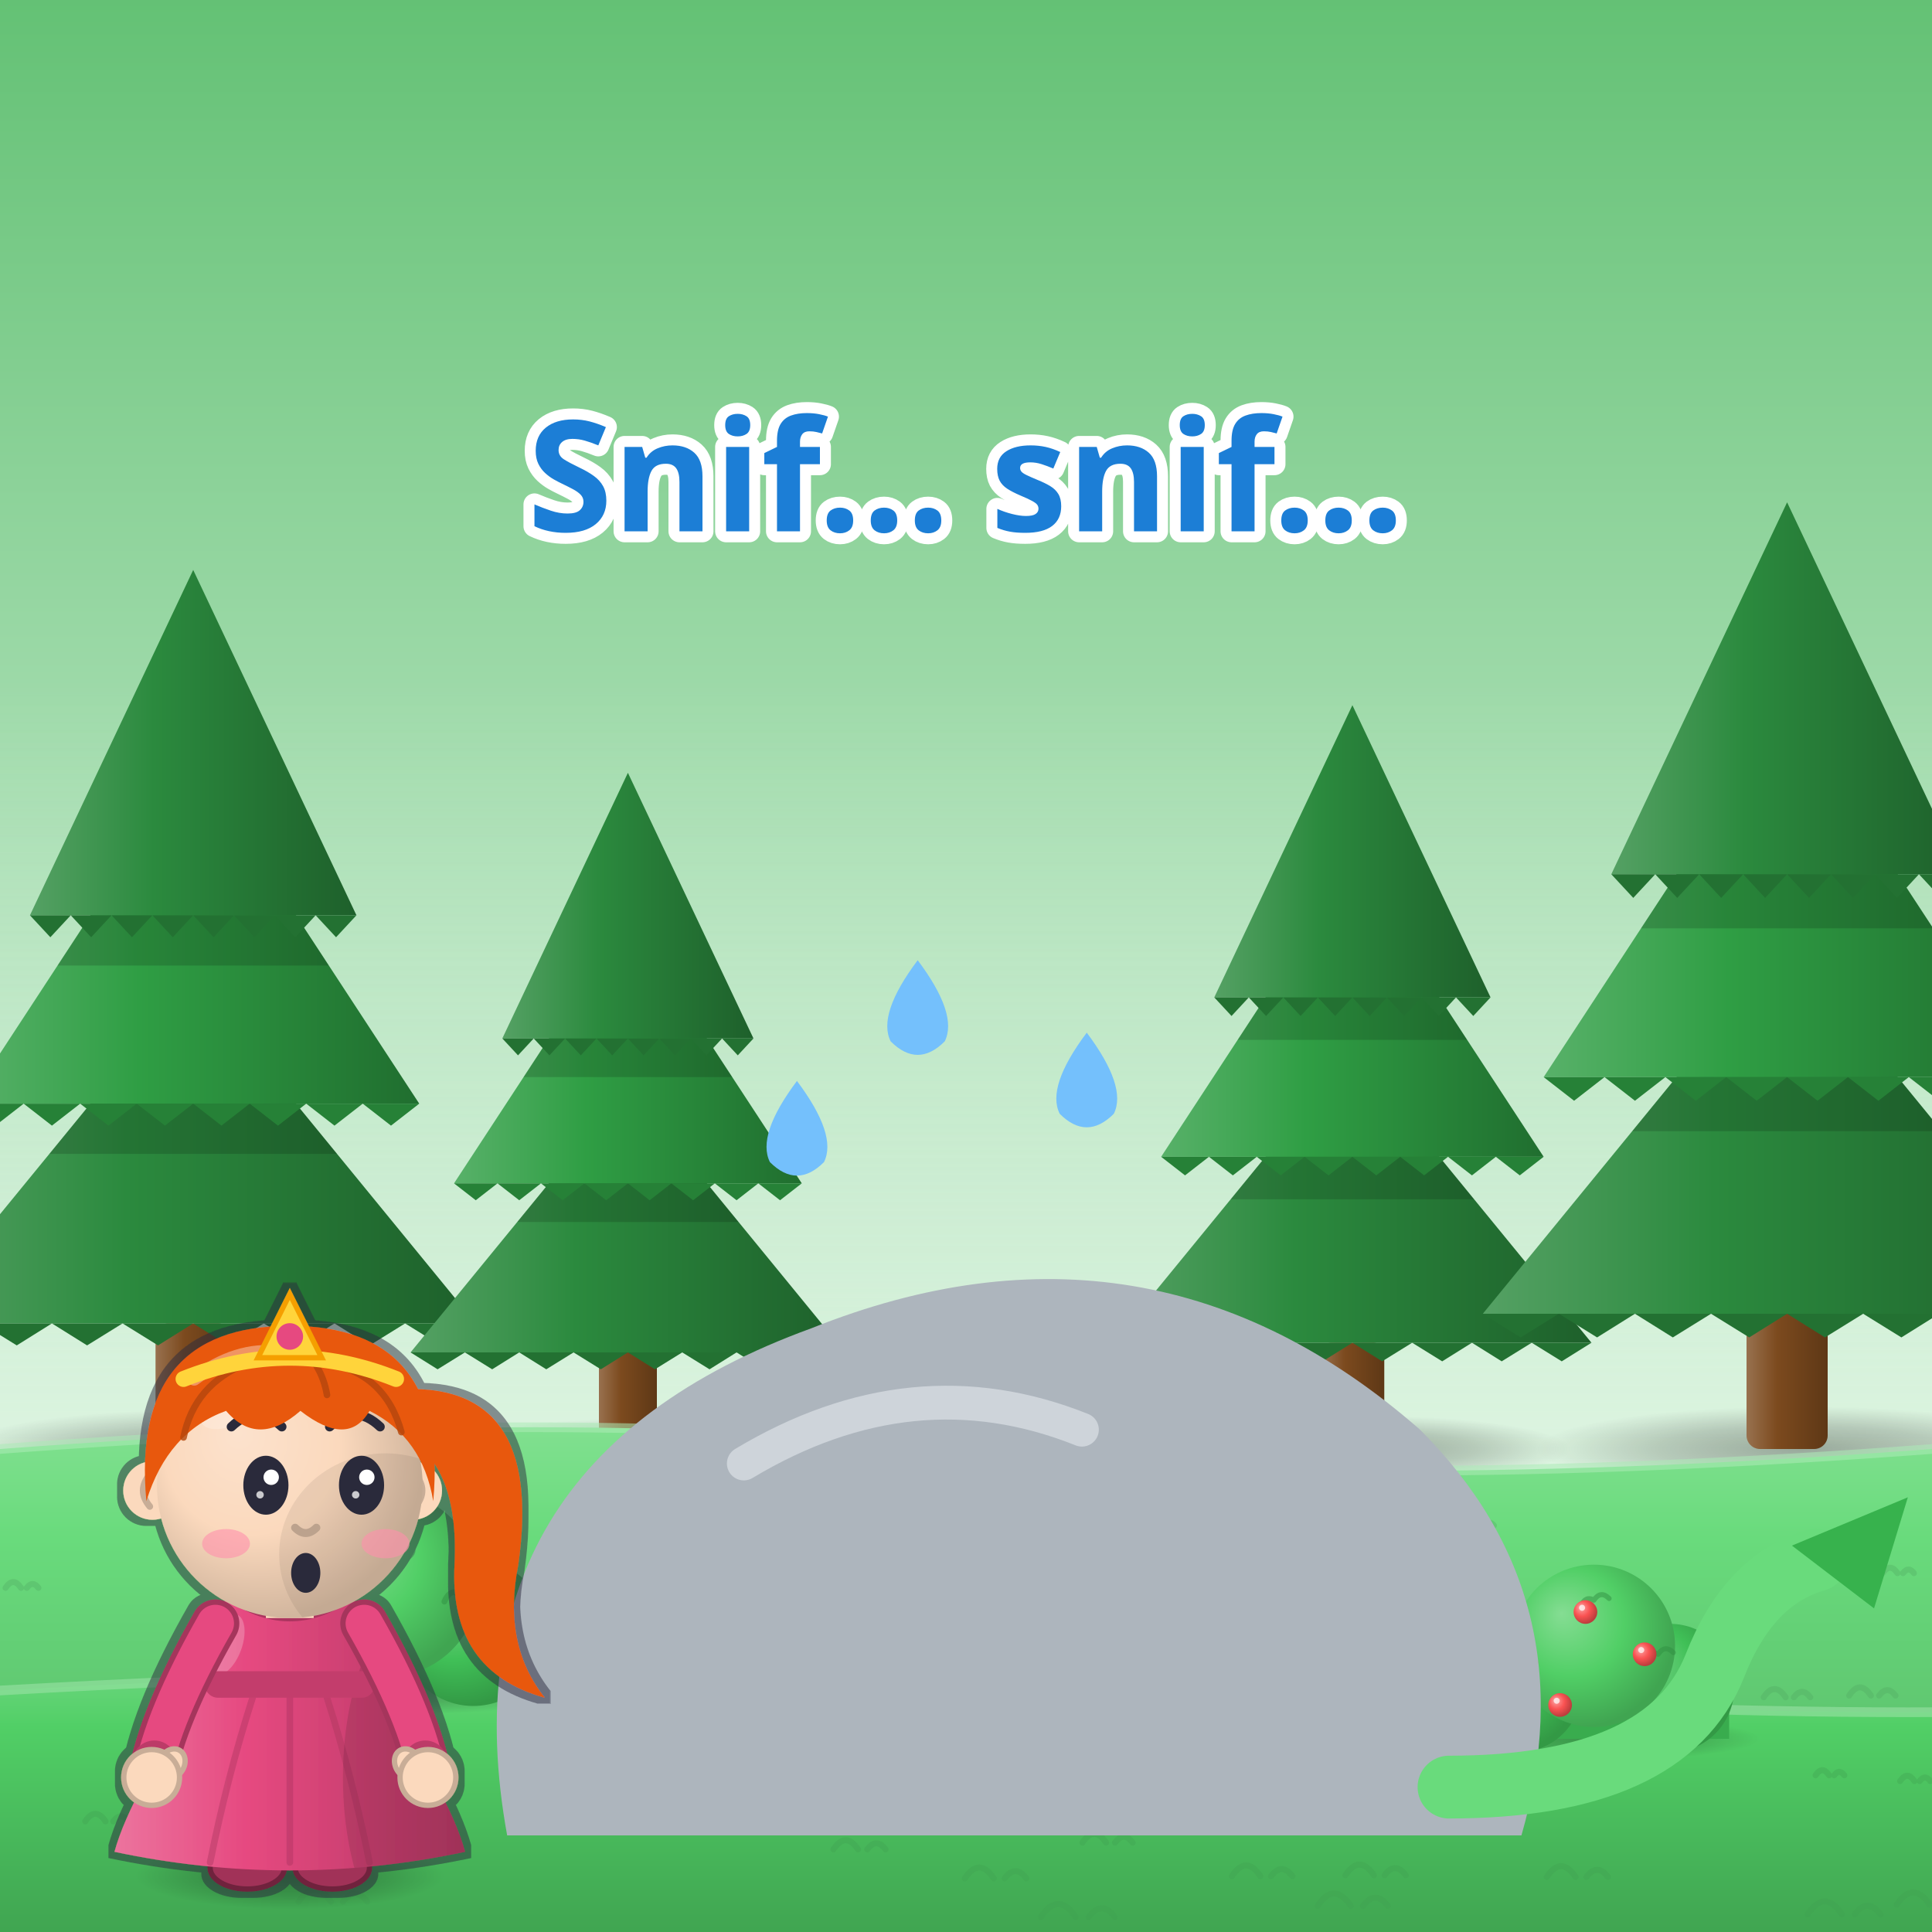
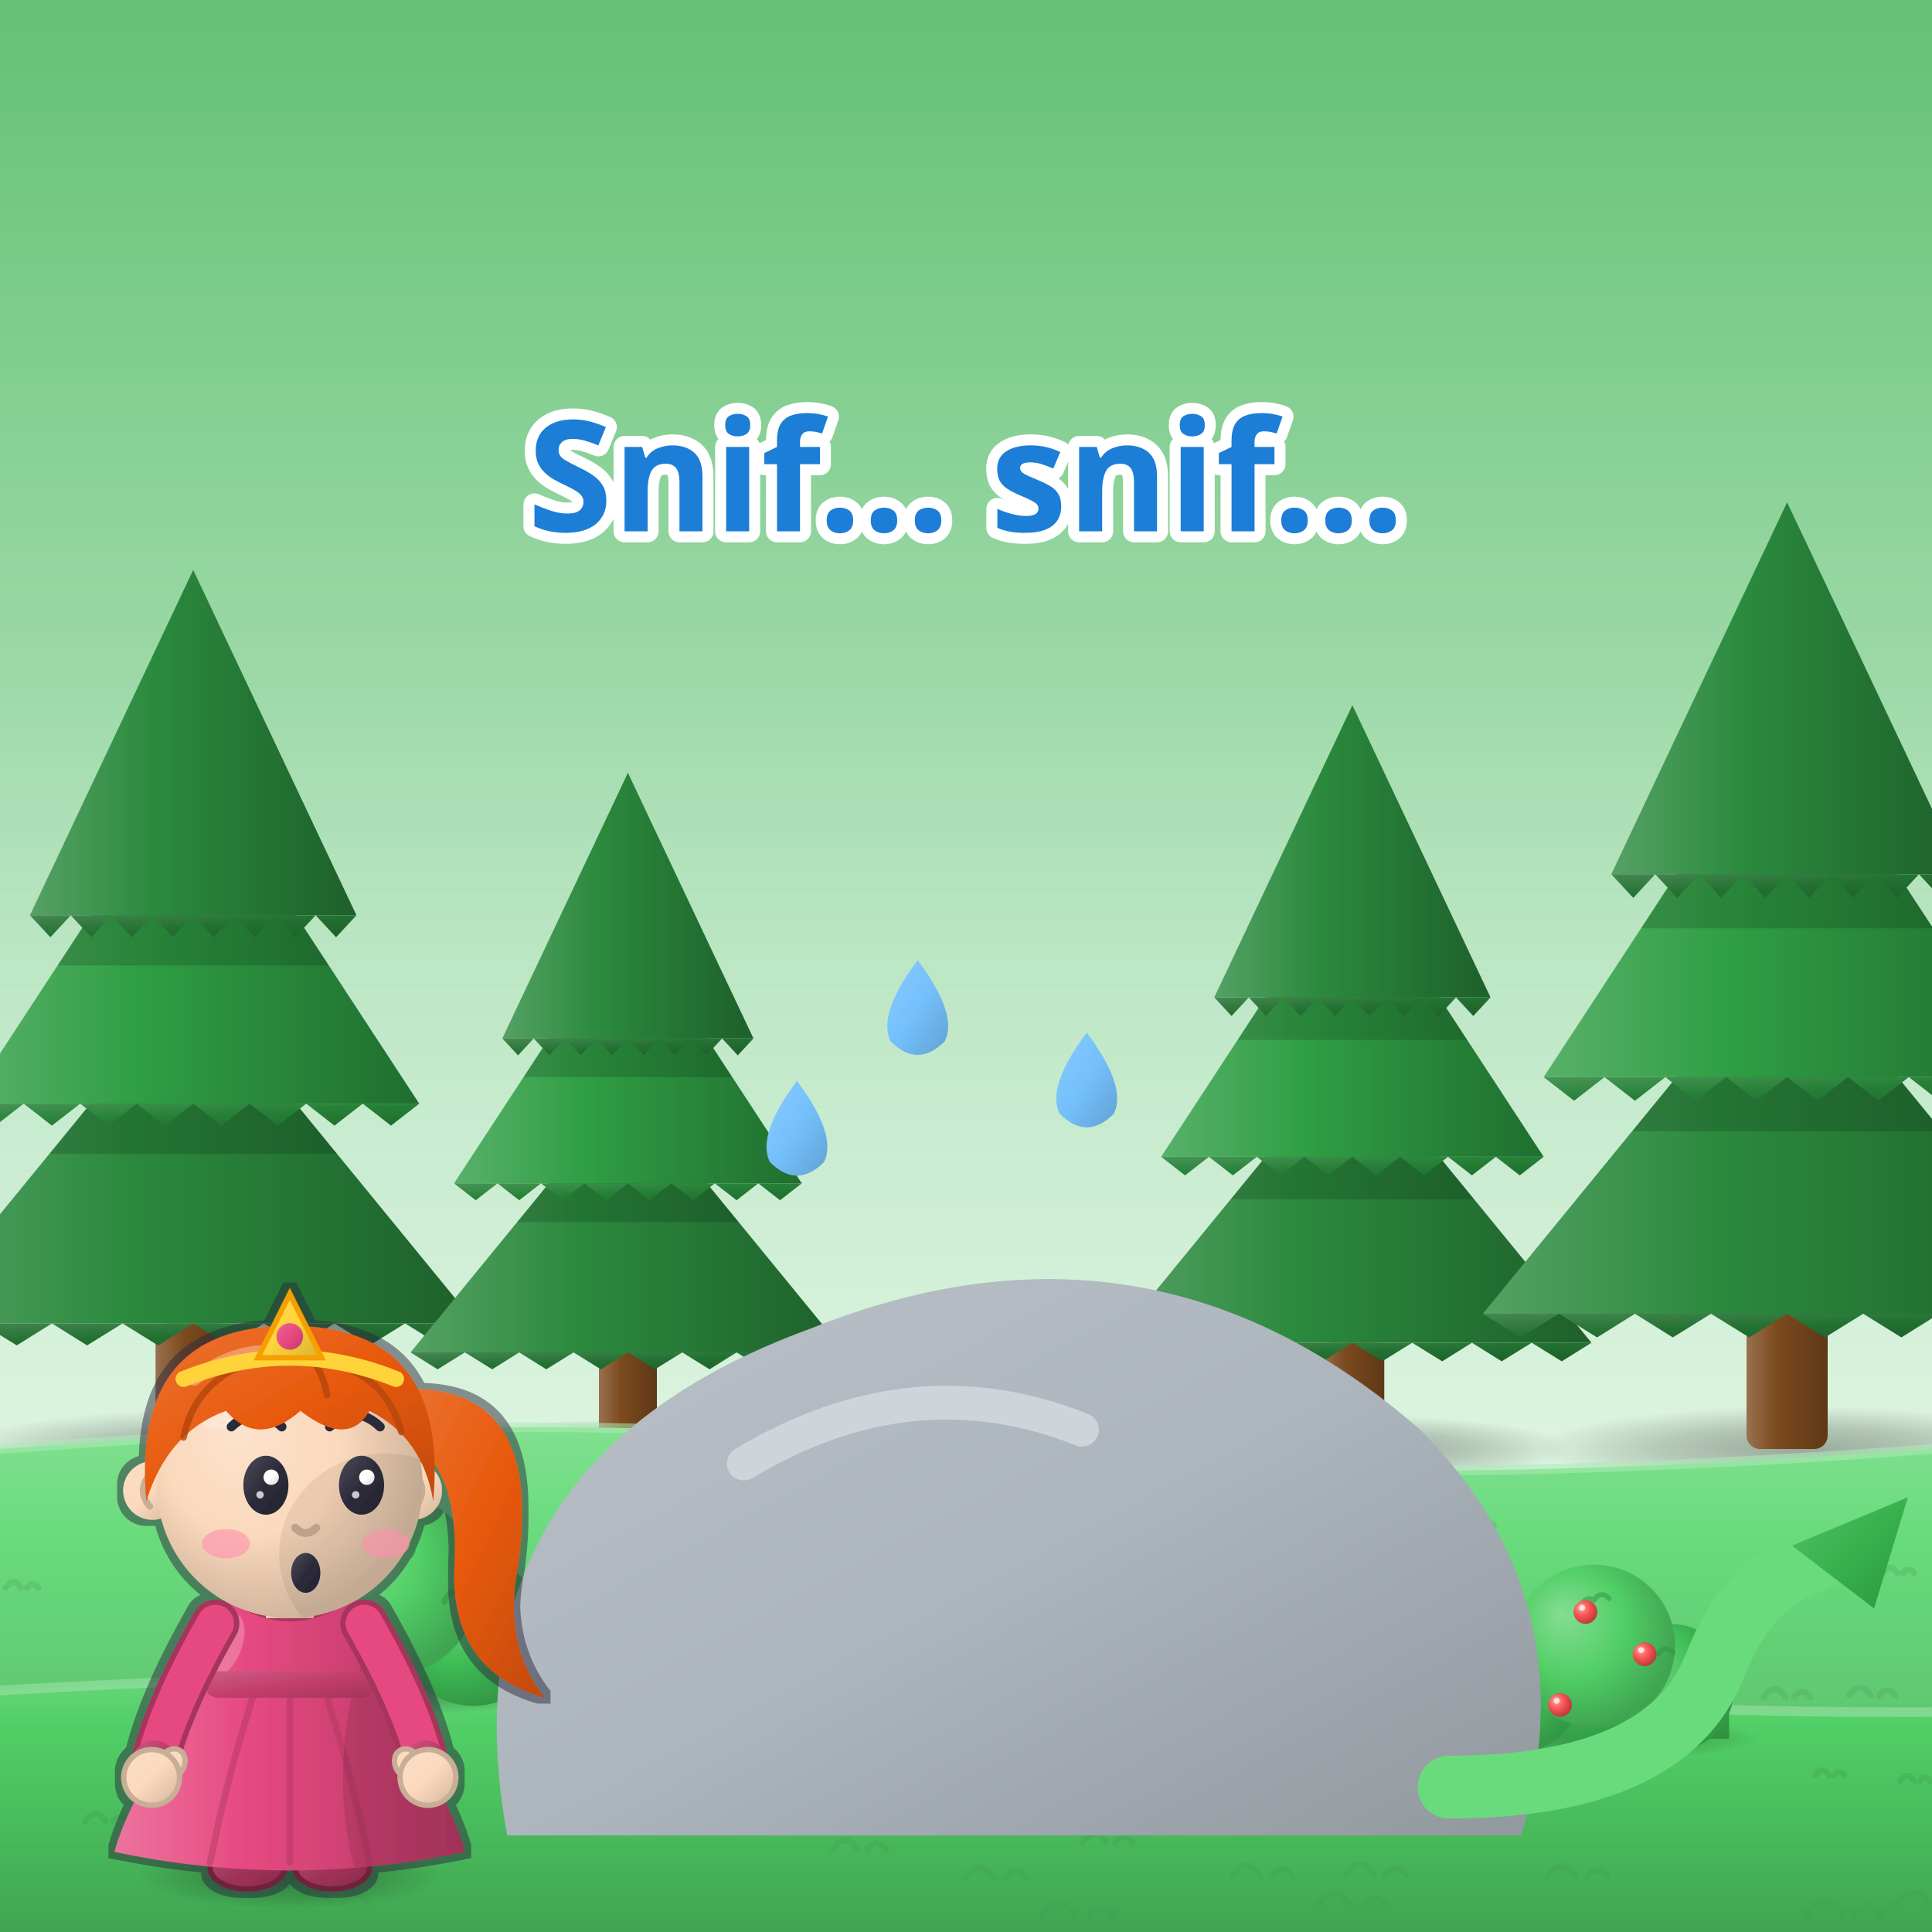
<svg xmlns="http://www.w3.org/2000/svg" viewBox="0 0 800 800" width="800" height="800">
  <defs>
    <linearGradient id="d39" x1="0" y1="0" x2="0" y2="1">
      <stop offset="0" stop-color="#63c174" />
      <stop offset="0.5" stop-color="#b4e3bd" />
      <stop offset="1" stop-color="#ebfbee" />
    </linearGradient>
+     <linearGradient id="vol0044542" x1="0" y1="0" x2="1" y2="1">
+       <stop offset="0" stop-color="#ffffff" />
+       <stop offset="0.5" stop-color="#fff" />
+       <stop offset="1" stop-color="#d6d6d6" />
+     </linearGradient>
+     <linearGradient id="vol08584ba" x1="0" y1="0" x2="1" y2="1">
+       <stop offset="0" stop-color="#468752" />
+       <stop offset="0.5" stop-color="#237132" />
+       <stop offset="1" stop-color="#1d5e2a" />
+     </linearGradient>
+     <linearGradient id="vol136d6e7" x1="0" y1="0" x2="1" y2="1">
+       <stop offset="0" stop-color="#ea6694" />
+       <stop offset="0.5" stop-color="#e64980" />
+       <stop offset="1" stop-color="#c13d6b" />
+     </linearGradient>
    <linearGradient id="vol147c726" x1="0" y1="0" x2="0" y2="1">
      <stop offset="0" stop-color="#6cd67e" />
      <stop offset="0.22" stop-color="#51cf66" />
      <stop offset="1" stop-color="#40a551" />
    </linearGradient>
+     <linearGradient id="vol1cb6300" x1="0" y1="0" x2="1" y2="1">
+       <stop offset="0" stop-color="#58b96a" />
+       <stop offset="0.5" stop-color="#39ac4e" />
+       <stop offset="1" stop-color="#2f9041" />
+     </linearGradient>
+     <linearGradient id="vol22f1db4" x1="0" y1="0" x2="1" y2="1">
+       <stop offset="0" stop-color="#c65a80" />
+       <stop offset="0.5" stop-color="#bc3b68" />
+       <stop offset="1" stop-color="#9d3157" />
+     </linearGradient>
    <linearGradient id="vol2577ac5" x1="0" y1="0" x2="0" y2="1">
      <stop offset="0.35" stop-color="#f3fcf4" stop-opacity="0" />
      <stop offset="0.75" stop-color="#f3fcf4" stop-opacity="0.35" />
      <stop offset="1" stop-color="#f3fcf4" stop-opacity="0.1" />
    </linearGradient>
    <radialGradient id="vol2ea26ee" cx="0.5" cy="0.5" r="0.5">
      <stop offset="0" stop-color="#000" stop-opacity="0.286" />
      <stop offset="0.55" stop-color="#000" stop-opacity="0.156" />
      <stop offset="1" stop-color="#000" stop-opacity="0" />
    </radialGradient>
+     <linearGradient id="vol3082a02" x1="0" y1="0" x2="1" y2="1">
+       <stop offset="0" stop-color="#fbdfc7" />
+       <stop offset="0.5" stop-color="#fbd9bd" />
+       <stop offset="1" stop-color="#d2b69e" />
+     </linearGradient>
    <radialGradient id="vol3490e56" cx="0.4" cy="0.4" r="0.6" fx="0.3" fy="0.3">
      <stop offset="0" stop-color="#fce2cd" />
      <stop offset="0.55" stop-color="#fbd9bd" />
      <stop offset="1" stop-color="#d2b69e" />
    </radialGradient>
+     <linearGradient id="vol360dd79" x1="0" y1="0" x2="1" y2="1">
+       <stop offset="0" stop-color="#57be69" />
+       <stop offset="0.5" stop-color="#37b24d" />
+       <stop offset="1" stop-color="#2e9540" />
+     </linearGradient>
+     <linearGradient id="vol38c8b34" x1="0" y1="0" x2="1" y2="1">
+       <stop offset="0" stop-color="#4c4c59" />
+       <stop offset="0.5" stop-color="#2b2b3a" />
+       <stop offset="1" stop-color="#242430" />
+     </linearGradient>
    <linearGradient id="vol4525cc0" x1="0" y1="0" x2="1" y2="0">
      <stop offset="0" stop-color="#ec749e" />
      <stop offset="0.38" stop-color="#e64980" />
      <stop offset="1" stop-color="#b33863" />
    </linearGradient>
    <linearGradient id="vol482dad2" x1="0" y1="0" x2="1" y2="0">
      <stop offset="0" stop-color="#98714f" />
      <stop offset="0.38" stop-color="#7c4a1e" />
      <stop offset="1" stop-color="#5e3816" />
    </linearGradient>
    <radialGradient id="vol71a2732" cx="0.4" cy="0.4" r="0.6" fx="0.3" fy="0.3">
      <stop offset="0" stop-color="#85dd93" />
      <stop offset="0.55" stop-color="#51cf66" />
      <stop offset="1" stop-color="#40a551" />
    </radialGradient>
+     <linearGradient id="vol7ac0c66" x1="0" y1="0" x2="1" y2="1">
+       <stop offset="0" stop-color="#bac0c7" />
+       <stop offset="0.5" stop-color="#adb5bd" />
+       <stop offset="1" stop-color="#91989e" />
+     </linearGradient>
    <linearGradient id="vol8624084" x1="0" y1="0" x2="1" y2="0">
      <stop offset="0" stop-color="#55a164" />
      <stop offset="0.38" stop-color="#2b8a3e" />
      <stop offset="1" stop-color="#1e602b" />
    </linearGradient>
+     <linearGradient id="vol9b0090c" x1="0" y1="0" x2="1" y2="1">
+       <stop offset="0" stop-color="#b05373" />
+       <stop offset="0.5" stop-color="#a13359" />
+       <stop offset="1" stop-color="#872a4a" />
+     </linearGradient>
+     <linearGradient id="vola8ff84f" x1="0" y1="0" x2="1" y2="1">
+       <stop offset="0" stop-color="#eb7332" />
+       <stop offset="0.5" stop-color="#e8590c" />
+       <stop offset="1" stop-color="#c24a0a" />
+     </linearGradient>
    <radialGradient id="vola9d6efa" cx="0.4" cy="0.4" r="0.6" fx="0.3" fy="0.3">
      <stop offset="0" stop-color="#fca8a8" />
      <stop offset="0.55" stop-color="#fa5252" />
      <stop offset="1" stop-color="#bb3d3d" />
    </radialGradient>
+     <linearGradient id="volbb93d11" x1="0" y1="0" x2="1" y2="1">
+       <stop offset="0" stop-color="#ffda5a" />
+       <stop offset="0.5" stop-color="#ffd43b" />
+       <stop offset="1" stop-color="#d6b231" />
+     </linearGradient>
    <linearGradient id="volce002ab" x1="0" y1="0" x2="0" y2="1">
      <stop offset="0" stop-color="#81e090" />
      <stop offset="0.22" stop-color="#69db7c" />
      <stop offset="1" stop-color="#54af63" />
    </linearGradient>
    <linearGradient id="vold803b94" x1="0" y1="0" x2="1" y2="0">
      <stop offset="0" stop-color="#58b169" />
      <stop offset="0.38" stop-color="#2f9e44" />
      <stop offset="1" stop-color="#206e2f" />
    </linearGradient>
+     <linearGradient id="vole40f4f4" x1="0" y1="0" x2="1" y2="1">
+       <stop offset="0" stop-color="#489557" />
+       <stop offset="0.5" stop-color="#268137" />
+       <stop offset="1" stop-color="#1f6c2e" />
+     </linearGradient>
    <radialGradient id="voleef744c" cx="0.5" cy="0.5" r="0.5">
      <stop offset="0" stop-color="#000" stop-opacity="0.308" />
      <stop offset="0.55" stop-color="#000" stop-opacity="0.168" />
      <stop offset="1" stop-color="#000" stop-opacity="0" />
    </radialGradient>
    <radialGradient id="volef563d2" cx="0.4" cy="0.4" r="0.6" fx="0.3" fy="0.3">
      <stop offset="0" stop-color="#79d289" />
      <stop offset="0.55" stop-color="#40c057" />
      <stop offset="1" stop-color="#339945" />
    </radialGradient>
+     <linearGradient id="volfa9a53a" x1="0" y1="0" x2="1" y2="1">
+       <stop offset="0" stop-color="#8acafc" />
+       <stop offset="0.5" stop-color="#74c0fc" />
+       <stop offset="1" stop-color="#61a1d3" />
+     </linearGradient>
+     <linearGradient id="volfe6f7db" x1="0" y1="0" x2="1" y2="1">
+       <stop offset="0" stop-color="#cc5c83" />
+       <stop offset="0.5" stop-color="#c33e6c" />
+       <stop offset="1" stop-color="#a3345a" />
+     </linearGradient>
  </defs>
  <rect x="0" y="0" width="800" height="800" fill="url(#d39)" />
  <rect x="0" y="0" width="800" height="800" fill="url(#vol2577ac5)" />
  <g transform="translate(80 600) scale(1.3 1.3)">
    <ellipse cx="4" cy="0" rx="78.4" ry="12.6" fill="url(#voleef744c)" />
    <rect x="-12" y="-40" width="24" height="40" rx="4" fill="url(#vol482dad2)" />
    <polygon points="-90,-40 0,-150 90,-40" fill="url(#vol8624084)" />
-     <path d="M -90 -40 L -78.8 -33 L -67.5 -40 L -56.2 -33 L -45 -40 L -33.8 -33 L -22.5 -40 L -11.2 -33 L 0 -40 L 11.2 -33 L 22.5 -40 L 33.8 -33 L 45 -40 L 56.2 -33 L 67.5 -40 L 78.8 -33 L 90 -40 Z" fill="#237132" />
+     <path d="M -90 -40 L -78.8 -33 L -67.5 -40 L -56.2 -33 L -45 -40 L -33.8 -33 L -22.5 -40 L -11.2 -33 L 0 -40 L 11.2 -33 L 22.5 -40 L 33.8 -33 L 45 -40 L 56.2 -33 L 67.5 -40 L 78.8 -33 L 90 -40 Z" fill="url(#vol08584ba)" />
    <polygon points="-32.7,-110 32.7,-110 45.8,-94 -45.8,-94" fill="#000" opacity="0.16" />
    <polygon points="-72,-110 0,-220 72,-110" fill="url(#vold803b94)" />
-     <path d="M -72 -110 L -63 -103 L -54 -110 L -45 -103 L -36 -110 L -27 -103 L -18 -110 L -9 -103 L 0 -110 L 9 -103 L 18 -110 L 27 -103 L 36 -110 L 45 -103 L 54 -110 L 63 -103 L 72 -110 Z" fill="#268137" />
+     <path d="M -72 -110 L -63 -103 L -54 -110 L -45 -103 L -36 -110 L -27 -103 L -18 -110 L -9 -103 L 0 -110 L 9 -103 L 18 -110 L 27 -103 L 36 -110 L 45 -103 L 54 -110 L 63 -103 L 72 -110 Z" fill="url(#vole40f4f4)" />
    <polygon points="-32.7,-170 32.7,-170 43.2,-154 -43.2,-154" fill="#000" opacity="0.16" />
    <polygon points="-52,-170 0,-280 52,-170" fill="url(#vol8624084)" />
-     <path d="M -52 -170 L -45.5 -163 L -39 -170 L -32.5 -163 L -26 -170 L -19.5 -163 L -13 -170 L -6.5 -163 L 0 -170 L 6.5 -163 L 13 -170 L 19.5 -163 L 26 -170 L 32.5 -163 L 39 -170 L 45.5 -163 L 52 -170 Z" fill="#237132" />
+     <path d="M -52 -170 L -45.5 -163 L -39 -170 L -32.5 -163 L -26 -170 L -19.5 -163 L -13 -170 L -6.5 -163 L 0 -170 L 6.5 -163 L 13 -170 L 19.5 -163 L 26 -170 L 32.5 -163 L 39 -170 L 45.5 -163 L 52 -170 Z" fill="url(#vol08584ba)" />
  </g>
  <g transform="translate(260 600)">
    <ellipse cx="4" cy="0" rx="78.4" ry="12.6" fill="url(#voleef744c)" />
    <rect x="-12" y="-40" width="24" height="40" rx="4" fill="url(#vol482dad2)" />
    <polygon points="-90,-40 0,-150 90,-40" fill="url(#vol8624084)" />
-     <path d="M -90 -40 L -78.8 -33 L -67.5 -40 L -56.2 -33 L -45 -40 L -33.8 -33 L -22.5 -40 L -11.2 -33 L 0 -40 L 11.2 -33 L 22.5 -40 L 33.8 -33 L 45 -40 L 56.2 -33 L 67.5 -40 L 78.8 -33 L 90 -40 Z" fill="#237132" />
+     <path d="M -90 -40 L -78.8 -33 L -67.5 -40 L -56.2 -33 L -45 -40 L -33.8 -33 L -22.5 -40 L -11.2 -33 L 0 -40 L 11.2 -33 L 22.5 -40 L 33.8 -33 L 45 -40 L 56.2 -33 L 67.5 -40 L 78.8 -33 L 90 -40 Z" fill="url(#vol08584ba)" />
    <polygon points="-32.7,-110 32.7,-110 45.8,-94 -45.8,-94" fill="#000" opacity="0.16" />
    <polygon points="-72,-110 0,-220 72,-110" fill="url(#vold803b94)" />
-     <path d="M -72 -110 L -63 -103 L -54 -110 L -45 -103 L -36 -110 L -27 -103 L -18 -110 L -9 -103 L 0 -110 L 9 -103 L 18 -110 L 27 -103 L 36 -110 L 45 -103 L 54 -110 L 63 -103 L 72 -110 Z" fill="#268137" />
+     <path d="M -72 -110 L -63 -103 L -54 -110 L -45 -103 L -36 -110 L -27 -103 L -18 -110 L -9 -103 L 0 -110 L 9 -103 L 18 -110 L 27 -103 L 36 -110 L 45 -103 L 54 -110 L 63 -103 L 72 -110 Z" fill="url(#vole40f4f4)" />
    <polygon points="-32.7,-170 32.7,-170 43.2,-154 -43.2,-154" fill="#000" opacity="0.16" />
    <polygon points="-52,-170 0,-280 52,-170" fill="url(#vol8624084)" />
-     <path d="M -52 -170 L -45.5 -163 L -39 -170 L -32.5 -163 L -26 -170 L -19.5 -163 L -13 -170 L -6.5 -163 L 0 -170 L 6.5 -163 L 13 -170 L 19.5 -163 L 26 -170 L 32.5 -163 L 39 -170 L 45.5 -163 L 52 -170 Z" fill="#237132" />
+     <path d="M -52 -170 L -45.5 -163 L -39 -170 L -32.5 -163 L -26 -170 L -19.5 -163 L -13 -170 L -6.5 -163 L 0 -170 L 6.5 -163 L 13 -170 L 19.5 -163 L 26 -170 L 32.5 -163 L 39 -170 L 45.5 -163 L 52 -170 Z" fill="url(#vol08584ba)" />
  </g>
  <g transform="translate(560 600) scale(1.1 1.1)">
    <ellipse cx="4" cy="0" rx="78.4" ry="12.6" fill="url(#voleef744c)" />
    <rect x="-12" y="-40" width="24" height="40" rx="4" fill="url(#vol482dad2)" />
    <polygon points="-90,-40 0,-150 90,-40" fill="url(#vol8624084)" />
-     <path d="M -90 -40 L -78.8 -33 L -67.5 -40 L -56.2 -33 L -45 -40 L -33.8 -33 L -22.5 -40 L -11.2 -33 L 0 -40 L 11.2 -33 L 22.5 -40 L 33.8 -33 L 45 -40 L 56.2 -33 L 67.5 -40 L 78.8 -33 L 90 -40 Z" fill="#237132" />
+     <path d="M -90 -40 L -78.8 -33 L -67.5 -40 L -56.2 -33 L -45 -40 L -33.8 -33 L -22.5 -40 L -11.2 -33 L 0 -40 L 11.2 -33 L 22.5 -40 L 33.8 -33 L 45 -40 L 56.2 -33 L 67.5 -40 L 78.8 -33 L 90 -40 Z" fill="url(#vol08584ba)" />
    <polygon points="-32.7,-110 32.7,-110 45.8,-94 -45.8,-94" fill="#000" opacity="0.16" />
    <polygon points="-72,-110 0,-220 72,-110" fill="url(#vold803b94)" />
-     <path d="M -72 -110 L -63 -103 L -54 -110 L -45 -103 L -36 -110 L -27 -103 L -18 -110 L -9 -103 L 0 -110 L 9 -103 L 18 -110 L 27 -103 L 36 -110 L 45 -103 L 54 -110 L 63 -103 L 72 -110 Z" fill="#268137" />
+     <path d="M -72 -110 L -63 -103 L -54 -110 L -45 -103 L -36 -110 L -27 -103 L -18 -110 L -9 -103 L 0 -110 L 9 -103 L 18 -110 L 27 -103 L 36 -110 L 45 -103 L 54 -110 L 63 -103 L 72 -110 Z" fill="url(#vole40f4f4)" />
    <polygon points="-32.7,-170 32.7,-170 43.2,-154 -43.2,-154" fill="#000" opacity="0.16" />
    <polygon points="-52,-170 0,-280 52,-170" fill="url(#vol8624084)" />
-     <path d="M -52 -170 L -45.5 -163 L -39 -170 L -32.5 -163 L -26 -170 L -19.5 -163 L -13 -170 L -6.5 -163 L 0 -170 L 6.5 -163 L 13 -170 L 19.5 -163 L 26 -170 L 32.5 -163 L 39 -170 L 45.5 -163 L 52 -170 Z" fill="#237132" />
+     <path d="M -52 -170 L -45.5 -163 L -39 -170 L -32.5 -163 L -26 -170 L -19.5 -163 L -13 -170 L -6.5 -163 L 0 -170 L 6.5 -163 L 13 -170 L 19.5 -163 L 26 -170 L 32.5 -163 L 39 -170 L 45.5 -163 L 52 -170 Z" fill="url(#vol08584ba)" />
  </g>
  <g transform="translate(740 600) scale(1.4 1.4)">
    <ellipse cx="4" cy="0" rx="78.4" ry="12.6" fill="url(#voleef744c)" />
    <rect x="-12" y="-40" width="24" height="40" rx="4" fill="url(#vol482dad2)" />
    <polygon points="-90,-40 0,-150 90,-40" fill="url(#vol8624084)" />
-     <path d="M -90 -40 L -78.8 -33 L -67.5 -40 L -56.2 -33 L -45 -40 L -33.8 -33 L -22.5 -40 L -11.2 -33 L 0 -40 L 11.2 -33 L 22.5 -40 L 33.8 -33 L 45 -40 L 56.2 -33 L 67.5 -40 L 78.8 -33 L 90 -40 Z" fill="#237132" />
+     <path d="M -90 -40 L -78.8 -33 L -67.5 -40 L -56.2 -33 L -45 -40 L -33.8 -33 L -22.5 -40 L -11.2 -33 L 0 -40 L 11.2 -33 L 22.5 -40 L 33.8 -33 L 45 -40 L 56.2 -33 L 67.5 -40 L 78.8 -33 L 90 -40 Z" fill="url(#vol08584ba)" />
    <polygon points="-32.7,-110 32.7,-110 45.8,-94 -45.8,-94" fill="#000" opacity="0.16" />
    <polygon points="-72,-110 0,-220 72,-110" fill="url(#vold803b94)" />
-     <path d="M -72 -110 L -63 -103 L -54 -110 L -45 -103 L -36 -110 L -27 -103 L -18 -110 L -9 -103 L 0 -110 L 9 -103 L 18 -110 L 27 -103 L 36 -110 L 45 -103 L 54 -110 L 63 -103 L 72 -110 Z" fill="#268137" />
+     <path d="M -72 -110 L -63 -103 L -54 -110 L -45 -103 L -36 -110 L -27 -103 L -18 -110 L -9 -103 L 0 -110 L 9 -103 L 18 -110 L 27 -103 L 36 -110 L 45 -103 L 54 -110 L 63 -103 L 72 -110 Z" fill="url(#vole40f4f4)" />
    <polygon points="-32.7,-170 32.7,-170 43.2,-154 -43.2,-154" fill="#000" opacity="0.16" />
    <polygon points="-52,-170 0,-280 52,-170" fill="url(#vol8624084)" />
-     <path d="M -52 -170 L -45.5 -163 L -39 -170 L -32.5 -163 L -26 -170 L -19.5 -163 L -13 -170 L -6.5 -163 L 0 -170 L 6.5 -163 L 13 -170 L 19.5 -163 L 26 -170 L 32.5 -163 L 39 -170 L 45.5 -163 L 52 -170 Z" fill="#237132" />
+     <path d="M -52 -170 L -45.5 -163 L -39 -170 L -32.5 -163 L -26 -170 L -19.5 -163 L -13 -170 L -6.5 -163 L 0 -170 L 6.5 -163 L 13 -170 L 19.5 -163 L 26 -170 L 32.5 -163 L 39 -170 L 45.5 -163 L 52 -170 Z" fill="url(#vol08584ba)" />
  </g>
  <path d="M 0 600 Q 240.0 582 400.0 600 T 800 600 L 800 800 L 0 800 Z" fill="url(#volce002ab)" />
  <path d="M 0 600 Q 240.0 582 400.0 600 T 800 600" fill="none" stroke="#acebb6" stroke-width="4" stroke-linecap="round" stroke-linejoin="round" opacity="0.55" />
  <path d="M 275.2 784.3 q 6.9 -10.4 13.8 0 m 5.2 0 q 5.2 -6.9 10.4 0 M 765.7 702.1 q 4.5 -6.8 9 0 m 3.4 0 q 3.4 -4.5 6.8 0 M 312.4 782.6 q 6.9 -10.3 13.7 0 m 5.1 0 q 5.1 -6.9 10.3 0 M 730.3 702.8 q 4.5 -6.8 9.1 0 m 3.4 0 q 3.4 -4.5 6.8 0 M 444.9 743.6 q 5.7 -8.6 11.5 0 m 4.3 0 q 4.3 -5.7 8.6 0 M 608.2 631.7 q 2.4 -3.7 4.9 0 m 1.8 0 q 1.8 -2.4 3.7 0 M 272.8 732.5 q 5.4 -8.1 10.8 0 m 4.1 0 q 4.1 -5.4 8.1 0 M 2.3 657.5 q 3.2 -4.8 6.4 0 m 2.4 0 q 2.4 -3.2 4.8 0 M 111 656.6 q 3.2 -4.8 6.4 0 m 2.4 0 q 2.4 -3.2 4.8 0 M 558.1 694 q 4.3 -6.4 8.5 0 m 3.2 0 q 3.2 -4.3 6.4 0 M 103 763.5 q 6.3 -9.5 12.6 0 m 4.7 0 q 4.7 -6.3 9.5 0 M 345.3 783.9 q 6.9 -10.4 13.8 0 m 5.2 0 q 5.2 -6.9 10.4 0 M 431.8 742.8 q 5.7 -8.6 11.4 0 m 4.3 0 q 4.3 -5.7 8.6 0 M 226 764.2 q 6.3 -9.5 12.7 0 m 4.7 0 q 4.7 -6.3 9.5 0 M 87.3 728.8 q 5.3 -7.9 10.6 0 m 4 0 q 4 -5.3 7.9 0 M 321.6 734.8 q 5.5 -8.2 10.9 0 m 4.1 0 q 4.1 -5.5 8.2 0 M 467.6 737.3 q 5.5 -8.3 11.1 0 m 4.2 0 q 4.2 -5.5 8.3 0 M 718.4 724.8 q 5.2 -7.8 10.3 0 m 3.9 0 q 3.9 -5.2 7.8 0 M 187.9 787.7 q 7 -10.5 14 0 m 5.3 0 q 5.3 -7 10.5 0 M 779.6 651.4 q 3 -4.5 6.1 0 m 2.3 0 q 2.3 -3 4.5 0 M 617.8 710.9 q 4.8 -7.1 9.5 0 m 3.6 0 q 3.6 -4.8 7.1 0 M 473.7 690.3 q 4.2 -6.2 8.3 0 m 3.1 0 q 3.1 -4.2 6.2 0 M 9.8 775.7 q 6.7 -10 13.3 0 m 5 0 q 5 -6.7 10 0 M 500.4 665 q 3.4 -5.1 6.8 0 m 2.6 0 q 2.6 -3.4 5.1 0 M 682.1 718.1 q 5 -7.5 10 0 m 3.7 0 q 3.7 -5 7.5 0 M 232 720.9 q 5.1 -7.6 10.1 0 m 3.8 0 q 3.8 -5.1 7.6 0" fill="none" stroke="#51aa60" stroke-width="2.5" stroke-linecap="round" stroke-linejoin="round" opacity="0.35" />
  <path d="M 0 700 Q 320.0 682 560.0 700 T 1000 700 L 800 800 L 0 800 Z" fill="url(#vol147c726)" />
  <path d="M 0 700 Q 320.0 682 560.0 700 T 1000 700" fill="none" stroke="#9fe4aa" stroke-width="4" stroke-linecap="round" stroke-linejoin="round" opacity="0.55" />
  <path d="M 399.5 777.8 q 6 -9 12 0 m 4.5 0 q 4.5 -6 9 0 M 439.8 737.1 q 2.9 -4.4 5.9 0 m 2.2 0 q 2.2 -2.9 4.4 0 M 426.7 745.5 q 3.6 -5.3 7.1 0 m 2.7 0 q 2.7 -3.6 5.3 0 M 431 793.8 q 7.2 -10.8 14.4 0 m 5.4 0 q 5.4 -7.2 10.8 0 M 141.9 732.7 q 2.6 -3.9 5.2 0 m 2 0 q 2 -2.6 3.9 0 M 123.6 787.5 q 6.7 -10.1 13.4 0 m 5 0 q 5 -6.7 10.1 0 M 35.3 754.2 q 4.2 -6.3 8.4 0 m 3.2 0 q 3.2 -4.2 6.3 0 M 289.2 750.7 q 3.9 -5.9 7.9 0 m 3 0 q 3 -3.9 5.9 0 M 748.5 792.7 q 7.1 -10.7 14.2 0 m 5.3 0 q 5.3 -7.1 10.7 0 M 618.5 737.4 q 3 -4.4 5.9 0 m 2.2 0 q 2.2 -3 4.4 0 M 431.9 746.1 q 3.6 -5.4 7.2 0 m 2.7 0 q 2.7 -3.6 5.4 0 M 448.2 763 q 4.9 -7.3 9.8 0 m 3.7 0 q 3.7 -4.9 7.3 0 M 345.1 765.8 q 5.1 -7.6 10.2 0 m 3.8 0 q 3.8 -5.1 7.6 0 M 314.2 758.6 q 4.5 -6.8 9.1 0 m 3.4 0 q 3.4 -4.5 6.8 0 M 150.1 742.4 q 3.3 -5 6.7 0 m 2.5 0 q 2.5 -3.3 5 0 M 541.1 731.1 q 2.5 -3.7 5 0 m 1.9 0 q 1.9 -2.5 3.7 0 M 785.4 788.7 q 6.8 -10.2 13.6 0 m 5.1 0 q 5.1 -6.8 10.2 0 M 557.1 776.5 q 5.9 -8.8 11.8 0 m 4.4 0 q 4.4 -5.9 8.8 0 M 640.5 777.2 q 5.9 -8.9 11.9 0 m 4.5 0 q 4.5 -5.9 8.9 0 M 400.6 745 q 3.5 -5.3 7.1 0 m 2.6 0 q 2.6 -3.5 5.3 0 M 75.2 758.1 q 4.5 -6.8 9 0 m 3.4 0 q 3.4 -4.5 6.8 0 M 545.6 789.2 q 6.8 -10.3 13.7 0 m 5.1 0 q 5.1 -6.8 10.3 0 M 510.1 776.9 q 5.9 -8.9 11.8 0 m 4.4 0 q 4.4 -5.9 8.9 0 M 786.8 737.5 q 3 -4.4 5.9 0 m 2.2 0 q 2.2 -3 4.4 0 M 751.8 735.1 q 2.8 -4.2 5.6 0 m 2.1 0 q 2.1 -2.8 4.2 0 M 400.8 746.5 q 3.6 -5.5 7.3 0 m 2.7 0 q 2.7 -3.6 5.5 0" fill="none" stroke="#3fa14f" stroke-width="2.5" stroke-linecap="round" stroke-linejoin="round" opacity="0.35" />
  <g transform="translate(160 700) scale(0.8 0.8)">
    <ellipse cx="4" cy="0" rx="94.1" ry="12.6" fill="url(#vol2ea26ee)" />
-     <rect x="-80" y="-32" width="160" height="32" fill="#39ac4e" />
+     <rect x="-80" y="-32" width="160" height="32" fill="url(#vol1cb6300)" />
    <circle cx="-45" cy="-30" r="38" fill="url(#volef563d2)" />
    <circle cx="45" cy="-30" r="38" fill="url(#volef563d2)" />
    <circle cx="0" cy="-55" r="48" fill="url(#vol71a2732)" />
    <path d="M -56 -40 q 3 -7 8 -4 q 4 -6 9 -1 M -8 -78 q 3 -7 8 -4 q 4 -6 9 -1 M 30 -46 q 3 -7 8 -4 q 4 -6 9 -1" fill="none" stroke="#309041" stroke-width="3" stroke-linecap="round" stroke-linejoin="round" opacity="0.5" />
  </g>
  <g transform="translate(660 720) scale(0.7 0.7)">
    <ellipse cx="4" cy="0" rx="94.1" ry="12.6" fill="url(#vol2ea26ee)" />
-     <rect x="-80" y="-32" width="160" height="32" fill="#39ac4e" />
+     <rect x="-80" y="-32" width="160" height="32" fill="url(#vol1cb6300)" />
    <circle cx="-45" cy="-30" r="38" fill="url(#volef563d2)" />
    <circle cx="45" cy="-30" r="38" fill="url(#volef563d2)" />
    <circle cx="0" cy="-55" r="48" fill="url(#vol71a2732)" />
    <path d="M -56 -40 q 3 -7 8 -4 q 4 -6 9 -1 M -8 -78 q 3 -7 8 -4 q 4 -6 9 -1 M 30 -46 q 3 -7 8 -4 q 4 -6 9 -1" fill="none" stroke="#309041" stroke-width="3" stroke-linecap="round" stroke-linejoin="round" opacity="0.5" />
    <circle cx="-40" cy="-45" r="7" fill="url(#vola9d6efa)" />
    <circle cx="-42" cy="-47.5" r="1.8" fill="#ffffff" opacity="0.7" />
    <circle cx="-5" cy="-75" r="7" fill="url(#vola9d6efa)" />
    <circle cx="-7" cy="-77.5" r="1.8" fill="#ffffff" opacity="0.7" />
    <circle cx="30" cy="-50" r="7" fill="url(#vola9d6efa)" />
    <circle cx="28" cy="-52.5" r="1.8" fill="#ffffff" opacity="0.7" />
    <circle cx="55" cy="-25" r="7" fill="url(#vola9d6efa)" />
    <circle cx="53" cy="-27.5" r="1.8" fill="#ffffff" opacity="0.7" />
    <circle cx="-20" cy="-20" r="7" fill="url(#vola9d6efa)" />
    <circle cx="-22" cy="-22.5" r="1.8" fill="#ffffff" opacity="0.7" />
  </g>
  <g transform="translate(420 760) scale(1.4 1.4)">
-     <path d="M -150 0 Q -170 -110 -60 -150 Q 40 -190 120 -120 Q 170 -70 150 0 Z" fill="#adb5bd" />
+     <path d="M -150 0 Q -170 -110 -60 -150 Q 40 -190 120 -120 Q 170 -70 150 0 Z" fill="url(#vol7ac0c66)" />
    <path d="M -80 -110 Q -30 -140 20 -120" fill="none" stroke="#ced4da" stroke-width="10" stroke-linecap="round" stroke-linejoin="round" />
  </g>
  <path d="M 600 740 Q 690 740 710 690 Q 724 654 752 646" fill="none" stroke="#69db7c" stroke-width="26" stroke-linecap="round" stroke-linejoin="round" />
-   <polygon points="742,640 790,620 776,666" fill="#37b24d" />
+   <polygon points="742,640 790,620 776,666" fill="url(#vol360dd79)" />
  <g transform="translate(330 470) scale(1.4 1.4)">
-     <path d="M 0 -16 Q 12 0 8 8 Q 0 16 -8 8 Q -12 0 0 -16 Z" fill="#74c0fc" />
+     <path d="M 0 -16 Q 12 0 8 8 Q 0 16 -8 8 Q -12 0 0 -16 Z" fill="url(#volfa9a53a)" />
  </g>
  <g transform="translate(380 420) scale(1.4 1.4)">
-     <path d="M 0 -16 Q 12 0 8 8 Q 0 16 -8 8 Q -12 0 0 -16 Z" fill="#74c0fc" />
+     <path d="M 0 -16 Q 12 0 8 8 Q 0 16 -8 8 Q -12 0 0 -16 Z" fill="url(#volfa9a53a)" />
  </g>
  <g transform="translate(450 450) scale(1.4 1.4)">
-     <path d="M 0 -16 Q 12 0 8 8 Q 0 16 -8 8 Q -12 0 0 -16 Z" fill="#74c0fc" />
+     <path d="M 0 -16 Q 12 0 8 8 Q 0 16 -8 8 Q -12 0 0 -16 Z" fill="url(#volfa9a53a)" />
  </g>
  <text x="400" y="220" font-family="Fredoka, Andika, sans-serif" font-weight="700" font-size="64" text-anchor="middle" fill="#1c7ed6" stroke="#fff" stroke-width="9.1" stroke-linejoin="round" paint-order="stroke">Snif… snif…</text>
  <g transform="translate(120 780) scale(1.1 1.1)">
    <ellipse cx="0" cy="-3" rx="58.2" ry="12.6" fill="url(#vol2ea26ee)" />
    <filter id="c42" x="-15%" y="-15%" width="130%" height="130%">
      <feMorphology in="SourceAlpha" operator="dilate" radius="2.2" result="e" />
      <feFlood flood-color="#2b2b3a" flood-opacity="0.5" />
      <feComposite in2="e" operator="in" result="o" />
      <feMerge>
        <feMergeNode in="o" />
        <feMergeNode in="SourceGraphic" />
      </feMerge>
    </filter>
    <g filter="url(#c42)">
-       <path d="M 40 -186 Q 96 -190 86 -120 Q 80 -90 96 -70 Q 60 -80 62 -120 Q 64 -160 40 -170 Z" fill="#e8590c" />
-       <ellipse cx="-16" cy="-6" rx="14" ry="8" fill="#a13359" stroke="#70233e" stroke-width="2" />
+       <path d="M 40 -186 Q 96 -190 86 -120 Q 80 -90 96 -70 Q 60 -80 62 -120 Q 64 -160 40 -170 Z" fill="url(#vola8ff84f)" />
+       <ellipse cx="-16" cy="-6" rx="14" ry="8" fill="url(#vol9b0090c)" stroke="#70233e" stroke-width="2" />
      <ellipse cx="-13" cy="-8.8" rx="5.6" ry="2" fill="#fff" opacity="0.3" />
-       <ellipse cx="16" cy="-6" rx="14" ry="8" fill="#a13359" stroke="#70233e" stroke-width="2" />
+       <ellipse cx="16" cy="-6" rx="14" ry="8" fill="url(#vol9b0090c)" stroke="#70233e" stroke-width="2" />
      <ellipse cx="13" cy="-8.8" rx="5.6" ry="2" fill="#fff" opacity="0.3" />
      <path d="M -26 -106 Q 0 -112 26 -106 L 32 -74 Q 60 -34 66 -12 Q 0 2 -66 -12 Q -60 -34 -32 -74 Z" fill="url(#vol4525cc0)" />
      <path d="M -14 -70 Q -23.6 -40 -30 -8" fill="none" stroke="#ac3660" stroke-width="2.5" stroke-linecap="round" stroke-linejoin="round" opacity="0.45" />
      <path d="M 0 -70 Q 0 -40 0 -8" fill="none" stroke="#ac3660" stroke-width="2.5" stroke-linecap="round" stroke-linejoin="round" opacity="0.45" />
      <path d="M 14 -70 Q 23.6 -40 30 -8" fill="none" stroke="#ac3660" stroke-width="2.5" stroke-linecap="round" stroke-linejoin="round" opacity="0.45" />
      <clipPath id="k40">
        <path d="M -26 -106 Q 0 -112 26 -106 L 32 -74 Q 60 -34 66 -12 Q 0 2 -66 -12 Q -60 -34 -32 -74 Z" fill="#000" />
      </clipPath>
      <g clip-path="url(#k40)">
        <ellipse cx="54" cy="-40" rx="34" ry="70" fill="#000" opacity="0.11" />
        <ellipse cx="-24" cy="-90" rx="6" ry="12" fill="#fff" transform="rotate(20 -24 -90)" opacity="0.22" />
      </g>
-       <rect x="-32" y="-80" width="64" height="10" rx="5" fill="#c33e6c" />
+       <rect x="-32" y="-80" width="64" height="10" rx="5" fill="url(#volfe6f7db)" />
      <path d="M -20 -106 Q 0 -94 20 -106" fill="none" stroke="#ac3660" stroke-width="2.5" stroke-linecap="round" stroke-linejoin="round" />
      <path d="M -28 -98 Q -48 -63 -52 -40" fill="none" stroke="#a5345c" stroke-width="18" stroke-linecap="round" stroke-linejoin="round" />
      <path d="M -28 -98 Q -48 -63 -52 -40" fill="none" stroke="#e64980" stroke-width="14" stroke-linecap="round" stroke-linejoin="round" />
-       <circle cx="-51" cy="-45.5" r="8.4" fill="#bc3b68" />
+       <circle cx="-51" cy="-45.5" r="8.4" fill="url(#vol22f1db4)" />
      <path d="M 28 -98 Q 48 -63 52 -40" fill="none" stroke="#a5345c" stroke-width="18" stroke-linecap="round" stroke-linejoin="round" />
      <path d="M 28 -98 Q 48 -63 52 -40" fill="none" stroke="#e64980" stroke-width="14" stroke-linecap="round" stroke-linejoin="round" />
-       <circle cx="51" cy="-45.5" r="8.4" fill="#bc3b68" />
-       <ellipse cx="-44.4" cy="-45.2" rx="4.7" ry="5.8" fill="#fbd9bd" transform="rotate(30 -44.4 -45.2)" stroke="#c8ad97" stroke-width="2" />
-       <circle cx="-52" cy="-40" r="10.5" fill="#fbd9bd" stroke="#c8ad97" stroke-width="2" />
-       <ellipse cx="44.4" cy="-45.2" rx="4.7" ry="5.8" fill="#fbd9bd" transform="rotate(-30 44.4 -45.2)" stroke="#c8ad97" stroke-width="2" />
-       <circle cx="52" cy="-40" r="10.5" fill="#fbd9bd" stroke="#c8ad97" stroke-width="2" />
-       <rect x="-9" y="-116" width="18" height="16" fill="#fbd9bd" />
+       <circle cx="51" cy="-45.5" r="8.4" fill="url(#vol22f1db4)" />
+       <ellipse cx="-44.4" cy="-45.2" rx="4.7" ry="5.8" fill="url(#vol3082a02)" transform="rotate(30 -44.4 -45.2)" stroke="#c8ad97" stroke-width="2" />
+       <circle cx="-52" cy="-40" r="10.5" fill="url(#vol3082a02)" stroke="#c8ad97" stroke-width="2" />
+       <ellipse cx="44.4" cy="-45.2" rx="4.7" ry="5.8" fill="url(#vol3082a02)" transform="rotate(-30 44.4 -45.2)" stroke="#c8ad97" stroke-width="2" />
+       <circle cx="52" cy="-40" r="10.5" fill="url(#vol3082a02)" stroke="#c8ad97" stroke-width="2" />
+       <rect x="-9" y="-116" width="18" height="16" fill="url(#vol3082a02)" />
      <ellipse cx="0" cy="-106" rx="10" ry="4" fill="#c8ad97" opacity="0.7" />
      <g>
        <g transform="translate(-2.7 0)">
-           <circle cx="-49" cy="-148" r="11" fill="#fbd9bd" />
+           <circle cx="-49" cy="-148" r="11" fill="url(#vol3082a02)" />
          <path d="M -50 -154 Q -55 -148 -50 -142" fill="none" stroke="#c8ad97" stroke-width="2.5" stroke-linecap="round" stroke-linejoin="round" />
-           <circle cx="49" cy="-148" r="11" fill="#fbd9bd" />
+           <circle cx="49" cy="-148" r="11" fill="url(#vol3082a02)" />
          <path d="M 50 -154 Q 55 -148 50 -142" fill="none" stroke="#c8ad97" stroke-width="2.5" stroke-linecap="round" stroke-linejoin="round" />
        </g>
        <circle cx="0" cy="-150" r="50" fill="url(#vol3490e56)" />
        <clipPath id="k41">
          <circle cx="0" cy="-150" r="50" fill="#000" />
        </clipPath>
        <g clip-path="url(#k41)">
          <ellipse cx="36" cy="-124" rx="40" ry="38" fill="#000" opacity="0.07" />
          <ellipse cx="-22" cy="-180" rx="13" ry="7" fill="#fff" transform="rotate(-30 -22 -180)" opacity="0.22" />
        </g>
        <g transform="translate(6 0)">
          <ellipse cx="-30" cy="-128" rx="9" ry="5.5" fill="#ff8fab" opacity="0.6" />
          <ellipse cx="30" cy="-128" rx="9" ry="5.5" fill="#ff8fab" opacity="0.6" />
-           <ellipse cx="-15" cy="-150" rx="8.5" ry="11.1" fill="#2b2b3a" />
-           <circle cx="-13" cy="-153" r="2.9" fill="#fff" />
+           <ellipse cx="-15" cy="-150" rx="8.5" ry="11.1" fill="url(#vol38c8b34)" />
+           <circle cx="-13" cy="-153" r="2.9" fill="url(#vol0044542)" />
          <circle cx="-17.2" cy="-146.4" r="1.4" fill="#fff" opacity="0.75" />
-           <ellipse cx="21" cy="-150" rx="8.5" ry="11.1" fill="#2b2b3a" />
-           <circle cx="23" cy="-153" r="2.9" fill="#fff" />
+           <ellipse cx="21" cy="-150" rx="8.5" ry="11.1" fill="url(#vol38c8b34)" />
+           <circle cx="23" cy="-153" r="2.9" fill="url(#vol0044542)" />
          <circle cx="18.8" cy="-146.4" r="1.4" fill="#fff" opacity="0.75" />
          <path d="M -28 -172 Q -18.5 -181 -9 -172" fill="none" stroke="#2b2b3a" stroke-width="3.5" stroke-linecap="round" stroke-linejoin="round" />
          <path d="M 28 -172 Q 18.5 -181 9 -172" fill="none" stroke="#2b2b3a" stroke-width="3.5" stroke-linecap="round" stroke-linejoin="round" />
          <path d="M -4 -134 Q 0 -130 4 -134" fill="none" stroke="#bca28d" stroke-width="3" stroke-linecap="round" stroke-linejoin="round" />
-           <ellipse cx="0" cy="-117" rx="5.5" ry="7.5" fill="#2b2b3a" />
+           <ellipse cx="0" cy="-117" rx="5.5" ry="7.5" fill="url(#vol38c8b34)" />
        </g>
        <g>
-           <path d="M -54 -144 Q -60 -210 0 -210 Q 60 -210 54 -144 Q 50 -168 30 -178 Q 22 -164 4 -178 Q -12 -164 -24 -178 Q -46 -170 -54 -144 Z" fill="#e8590c" />
+           <path d="M -54 -144 Q -60 -210 0 -210 Q 60 -210 54 -144 Q 50 -168 30 -178 Q 22 -164 4 -178 Q -12 -164 -24 -178 Q -46 -170 -54 -144 Z" fill="url(#vola8ff84f)" />
          <g>
            <path d="M -36 -190 Q -20 -202 -4 -200" fill="none" stroke="#f2a379" stroke-width="5" stroke-linecap="round" stroke-linejoin="round" opacity="0.8" />
            <path d="M -40 -168 Q -36 -188 -16 -196" fill="none" stroke="#b44509" stroke-width="2.5" stroke-linecap="round" stroke-linejoin="round" opacity="0.8" />
            <path d="M 14 -196 Q 36 -192 42 -170" fill="none" stroke="#b44509" stroke-width="2.5" stroke-linecap="round" stroke-linejoin="round" opacity="0.8" />
            <path d="M 2 -204 Q 12 -196 14 -184" fill="none" stroke="#b44509" stroke-width="2.5" stroke-linecap="round" stroke-linejoin="round" opacity="0.8" />
          </g>
        </g>
        <g>
          <path d="M -40 -190 Q 0 -206 40 -190" fill="none" stroke="#ffd43b" stroke-width="6" stroke-linecap="round" stroke-linejoin="round" />
-           <polygon points="-12,-198 0,-222 12,-198" fill="#ffd43b" stroke="#f59f00" stroke-width="2" />
-           <circle cx="0" cy="-206" r="5" fill="#e64980" />
+           <polygon points="-12,-198 0,-222 12,-198" fill="url(#volbb93d11)" stroke="#f59f00" stroke-width="2" />
+           <circle cx="0" cy="-206" r="5" fill="url(#vol136d6e7)" />
        </g>
      </g>
    </g>
  </g>
</svg>
